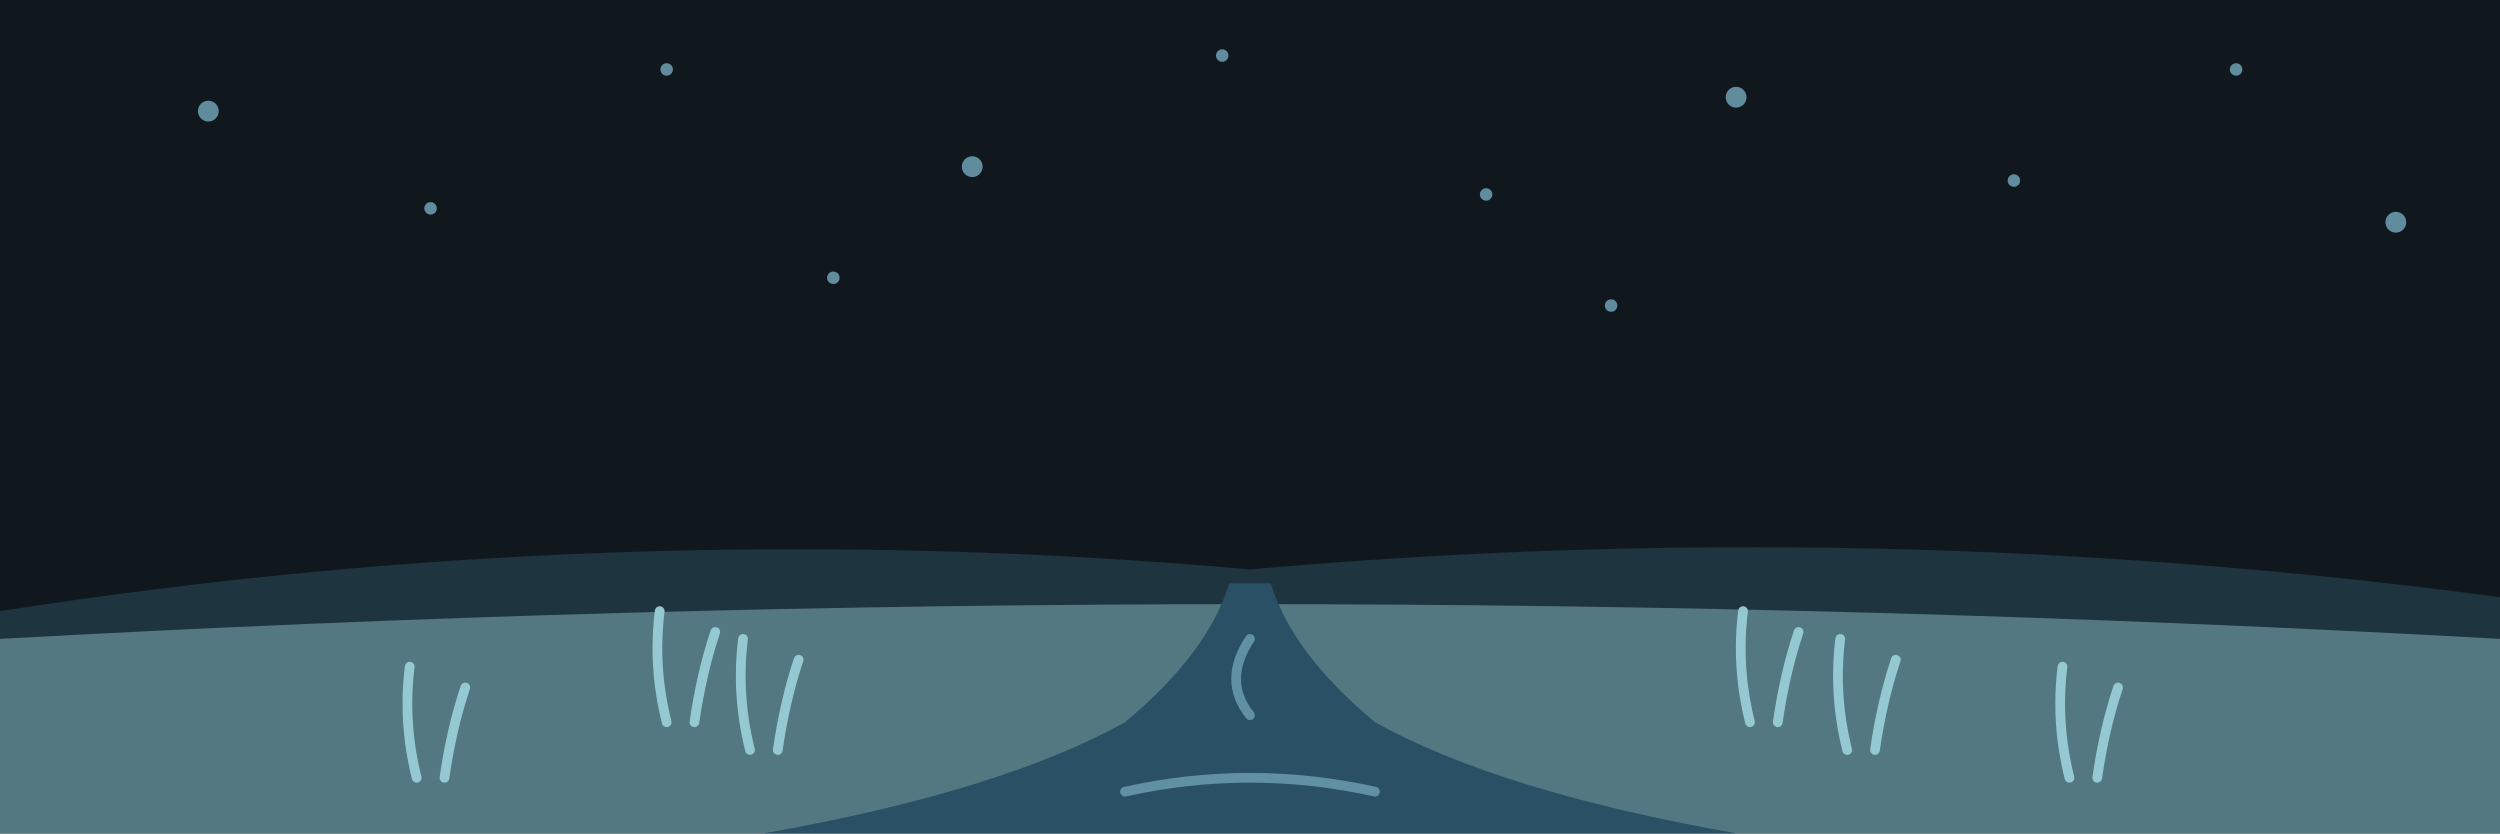
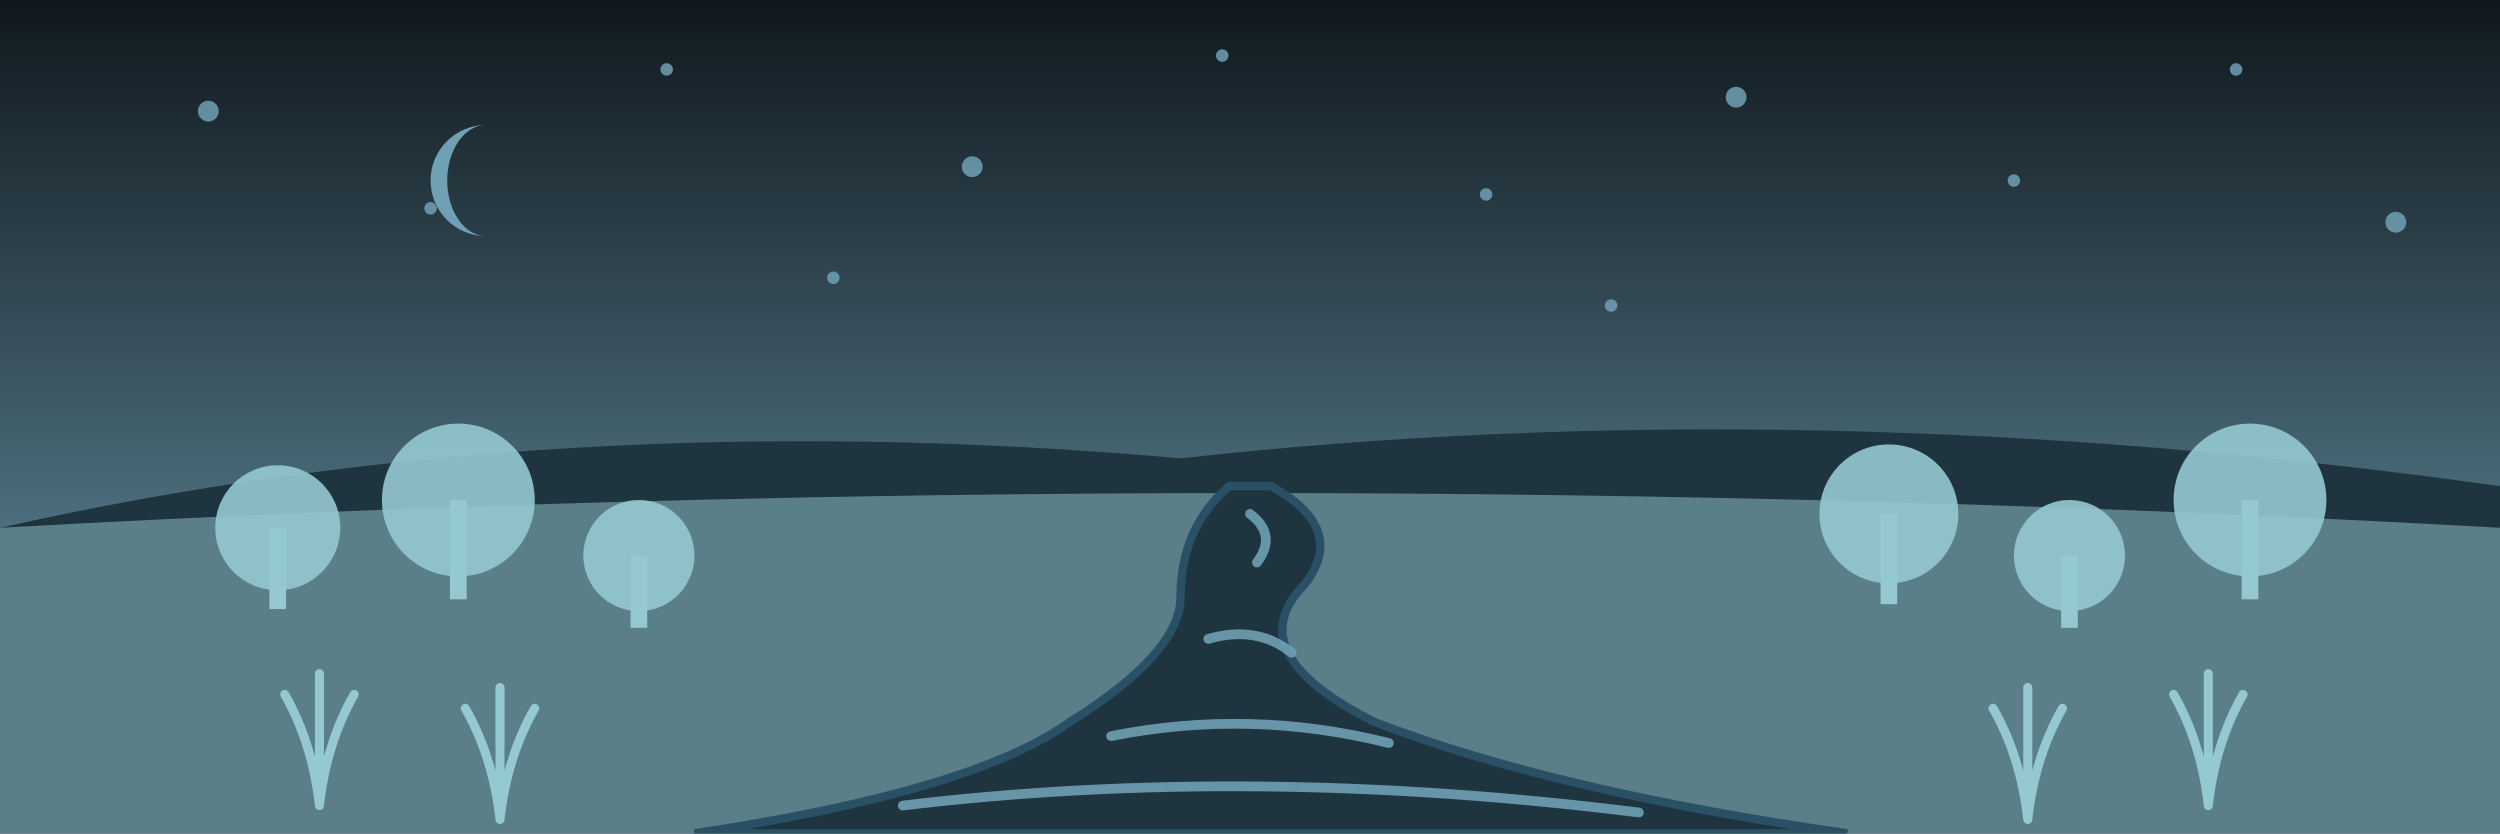
<svg xmlns="http://www.w3.org/2000/svg" width="720" height="240" viewBox="0 0 360 120" preserveAspectRatio="xMidYMax slice">
  <rect width="360" height="120" fill="#10181E" />
+   <defs>
+     <linearGradient id="g24s" x1="0" y1="0" x2="0" y2="1">
+       <stop offset="0" stop-color="#10181E" />
+       <stop offset="1" stop-color="#6FA0B4" />
+     </linearGradient>
+   </defs>
+   <rect width="360" height="120" fill="url(#g24s)" />
  <circle cx="30" cy="16" r="1.5" fill="#6FA0B4" opacity=".85" />
  <circle cx="62" cy="30" r="0.9" fill="#6FA0B4" opacity=".85" />
  <circle cx="96" cy="10" r="0.9" fill="#6FA0B4" opacity=".85" />
  <circle cx="140" cy="24" r="1.5" fill="#6FA0B4" opacity=".85" />
  <circle cx="176" cy="8" r="0.9" fill="#6FA0B4" opacity=".85" />
  <circle cx="214" cy="28" r="0.9" fill="#6FA0B4" opacity=".85" />
  <circle cx="250" cy="14" r="1.5" fill="#6FA0B4" opacity=".85" />
  <circle cx="290" cy="26" r="0.9" fill="#6FA0B4" opacity=".85" />
  <circle cx="322" cy="10" r="0.9" fill="#6FA0B4" opacity=".85" />
  <circle cx="345" cy="32" r="1.5" fill="#6FA0B4" opacity=".85" />
  <circle cx="120" cy="40" r="0.9" fill="#6FA0B4" opacity=".85" />
  <circle cx="232" cy="44" r="0.9" fill="#6FA0B4" opacity=".85" />
-   <path d="M0 88 Q90 74 180 82 Q270 74 360 86 L360 120 L0 120 Z" fill="#1E3540" />
-   <path d="M0 120 L0 92 Q180 82 360 92 L360 120 Z" fill="#95C9D1" opacity=".45" />
-   <path d="M177 84 L183 84 Q186 94 198 104 Q216 114 250 120 L110 120 Q144 114 162 104 Q174 94 177 84 Z" fill="#295065" />
-   <path d="M180 92 Q176 98 180 103 M162 114 Q180 110 198 114" stroke="#6FA0B4" stroke-width="1.4" fill="none" stroke-linecap="round" opacity=".8" />
-   <path d="M96 104 q-2 -8 -1 -16 M100 104 q1 -7 3 -13" stroke="#95C9D1" stroke-width="1.4" fill="none" stroke-linecap="round" />
-   <path d="M108 108 q-2 -8 -1 -16 M112 108 q1 -7 3 -13" stroke="#95C9D1" stroke-width="1.4" fill="none" stroke-linecap="round" />
-   <path d="M252 104 q-2 -8 -1 -16 M256 104 q1 -7 3 -13" stroke="#95C9D1" stroke-width="1.4" fill="none" stroke-linecap="round" />
-   <path d="M266 108 q-2 -8 -1 -16 M270 108 q1 -7 3 -13" stroke="#95C9D1" stroke-width="1.4" fill="none" stroke-linecap="round" />
-   <path d="M60 112 q-2 -8 -1 -16 M64 112 q1 -7 3 -13" stroke="#95C9D1" stroke-width="1.4" fill="none" stroke-linecap="round" />
-   <path d="M298 112 q-2 -8 -1 -16 M302 112 q1 -7 3 -13" stroke="#95C9D1" stroke-width="1.4" fill="none" stroke-linecap="round" />
+   <path d="M70 18 A8 8 0 1 0 70 34 A5.6 8 0 1 1 70 18 Z" fill="#6FA0B4" />
+   <path d="M0 76 Q80 58 170 66 Q260 56 360 70 L360 120 L0 120 Z" fill="#1E3540" />
+   <path d="M0 120 L0 76 Q180 66 360 76 L360 120 Z" fill="#95C9D1" opacity=".5" />
+   <rect x="38.8" y="76" width="2.4" height="11.7" fill="#95C9D1" />
+   <circle cx="40" cy="76" r="9" fill="#95C9D1" opacity=".9" />
+   <rect x="64.8" y="72" width="2.4" height="14.3" fill="#95C9D1" />
+   <circle cx="66" cy="72" r="11" fill="#95C9D1" opacity=".9" />
+   <rect x="90.8" y="80" width="2.4" height="10.4" fill="#95C9D1" />
+   <circle cx="92" cy="80" r="8" fill="#95C9D1" opacity=".9" />
+   <rect x="270.8" y="74" width="2.4" height="13.0" fill="#95C9D1" />
+   <circle cx="272" cy="74" r="10" fill="#95C9D1" opacity=".9" />
+   <rect x="296.8" y="80" width="2.4" height="10.4" fill="#95C9D1" />
+   <circle cx="298" cy="80" r="8" fill="#95C9D1" opacity=".9" />
+   <rect x="322.8" y="72" width="2.4" height="14.3" fill="#95C9D1" />
+   <circle cx="324" cy="72" r="11" fill="#95C9D1" opacity=".9" />
+   <path d="M177 70 L183 70 Q194 76 188 84 Q178 94 198 104 Q224 114 266 120 L100 120 Q140 114 154 104 Q170 94 170 86 Q170 76 177 70 Z" fill="#1E3540" stroke="#295065" stroke-width="1.2" />
+   <path d="M180 74 Q184 77 181 81 M174 92 Q181 90 186 94 M160 106 Q180 102 200 107 M130 116 Q180 110 236 117" stroke="#6FA0B4" stroke-width="1.4" fill="none" stroke-linecap="round" opacity=".9" />
+   <path d="M46 116 q-1 -9 -5 -16 M46 116 q0 -10 0 -19 M46 116 q1 -9 5 -16" stroke="#95C9D1" stroke-width="1.3" fill="none" stroke-linecap="round" />
+   <path d="M72 118 q-1 -9 -5 -16 M72 118 q0 -10 0 -19 M72 118 q1 -9 5 -16" stroke="#95C9D1" stroke-width="1.3" fill="none" stroke-linecap="round" />
+   <path d="M292 118 q-1 -9 -5 -16 M292 118 q0 -10 0 -19 M292 118 q1 -9 5 -16" stroke="#95C9D1" stroke-width="1.3" fill="none" stroke-linecap="round" />
+   <path d="M318 116 q-1 -9 -5 -16 M318 116 q0 -10 0 -19 M318 116 q1 -9 5 -16" stroke="#95C9D1" stroke-width="1.3" fill="none" stroke-linecap="round" />
</svg>
